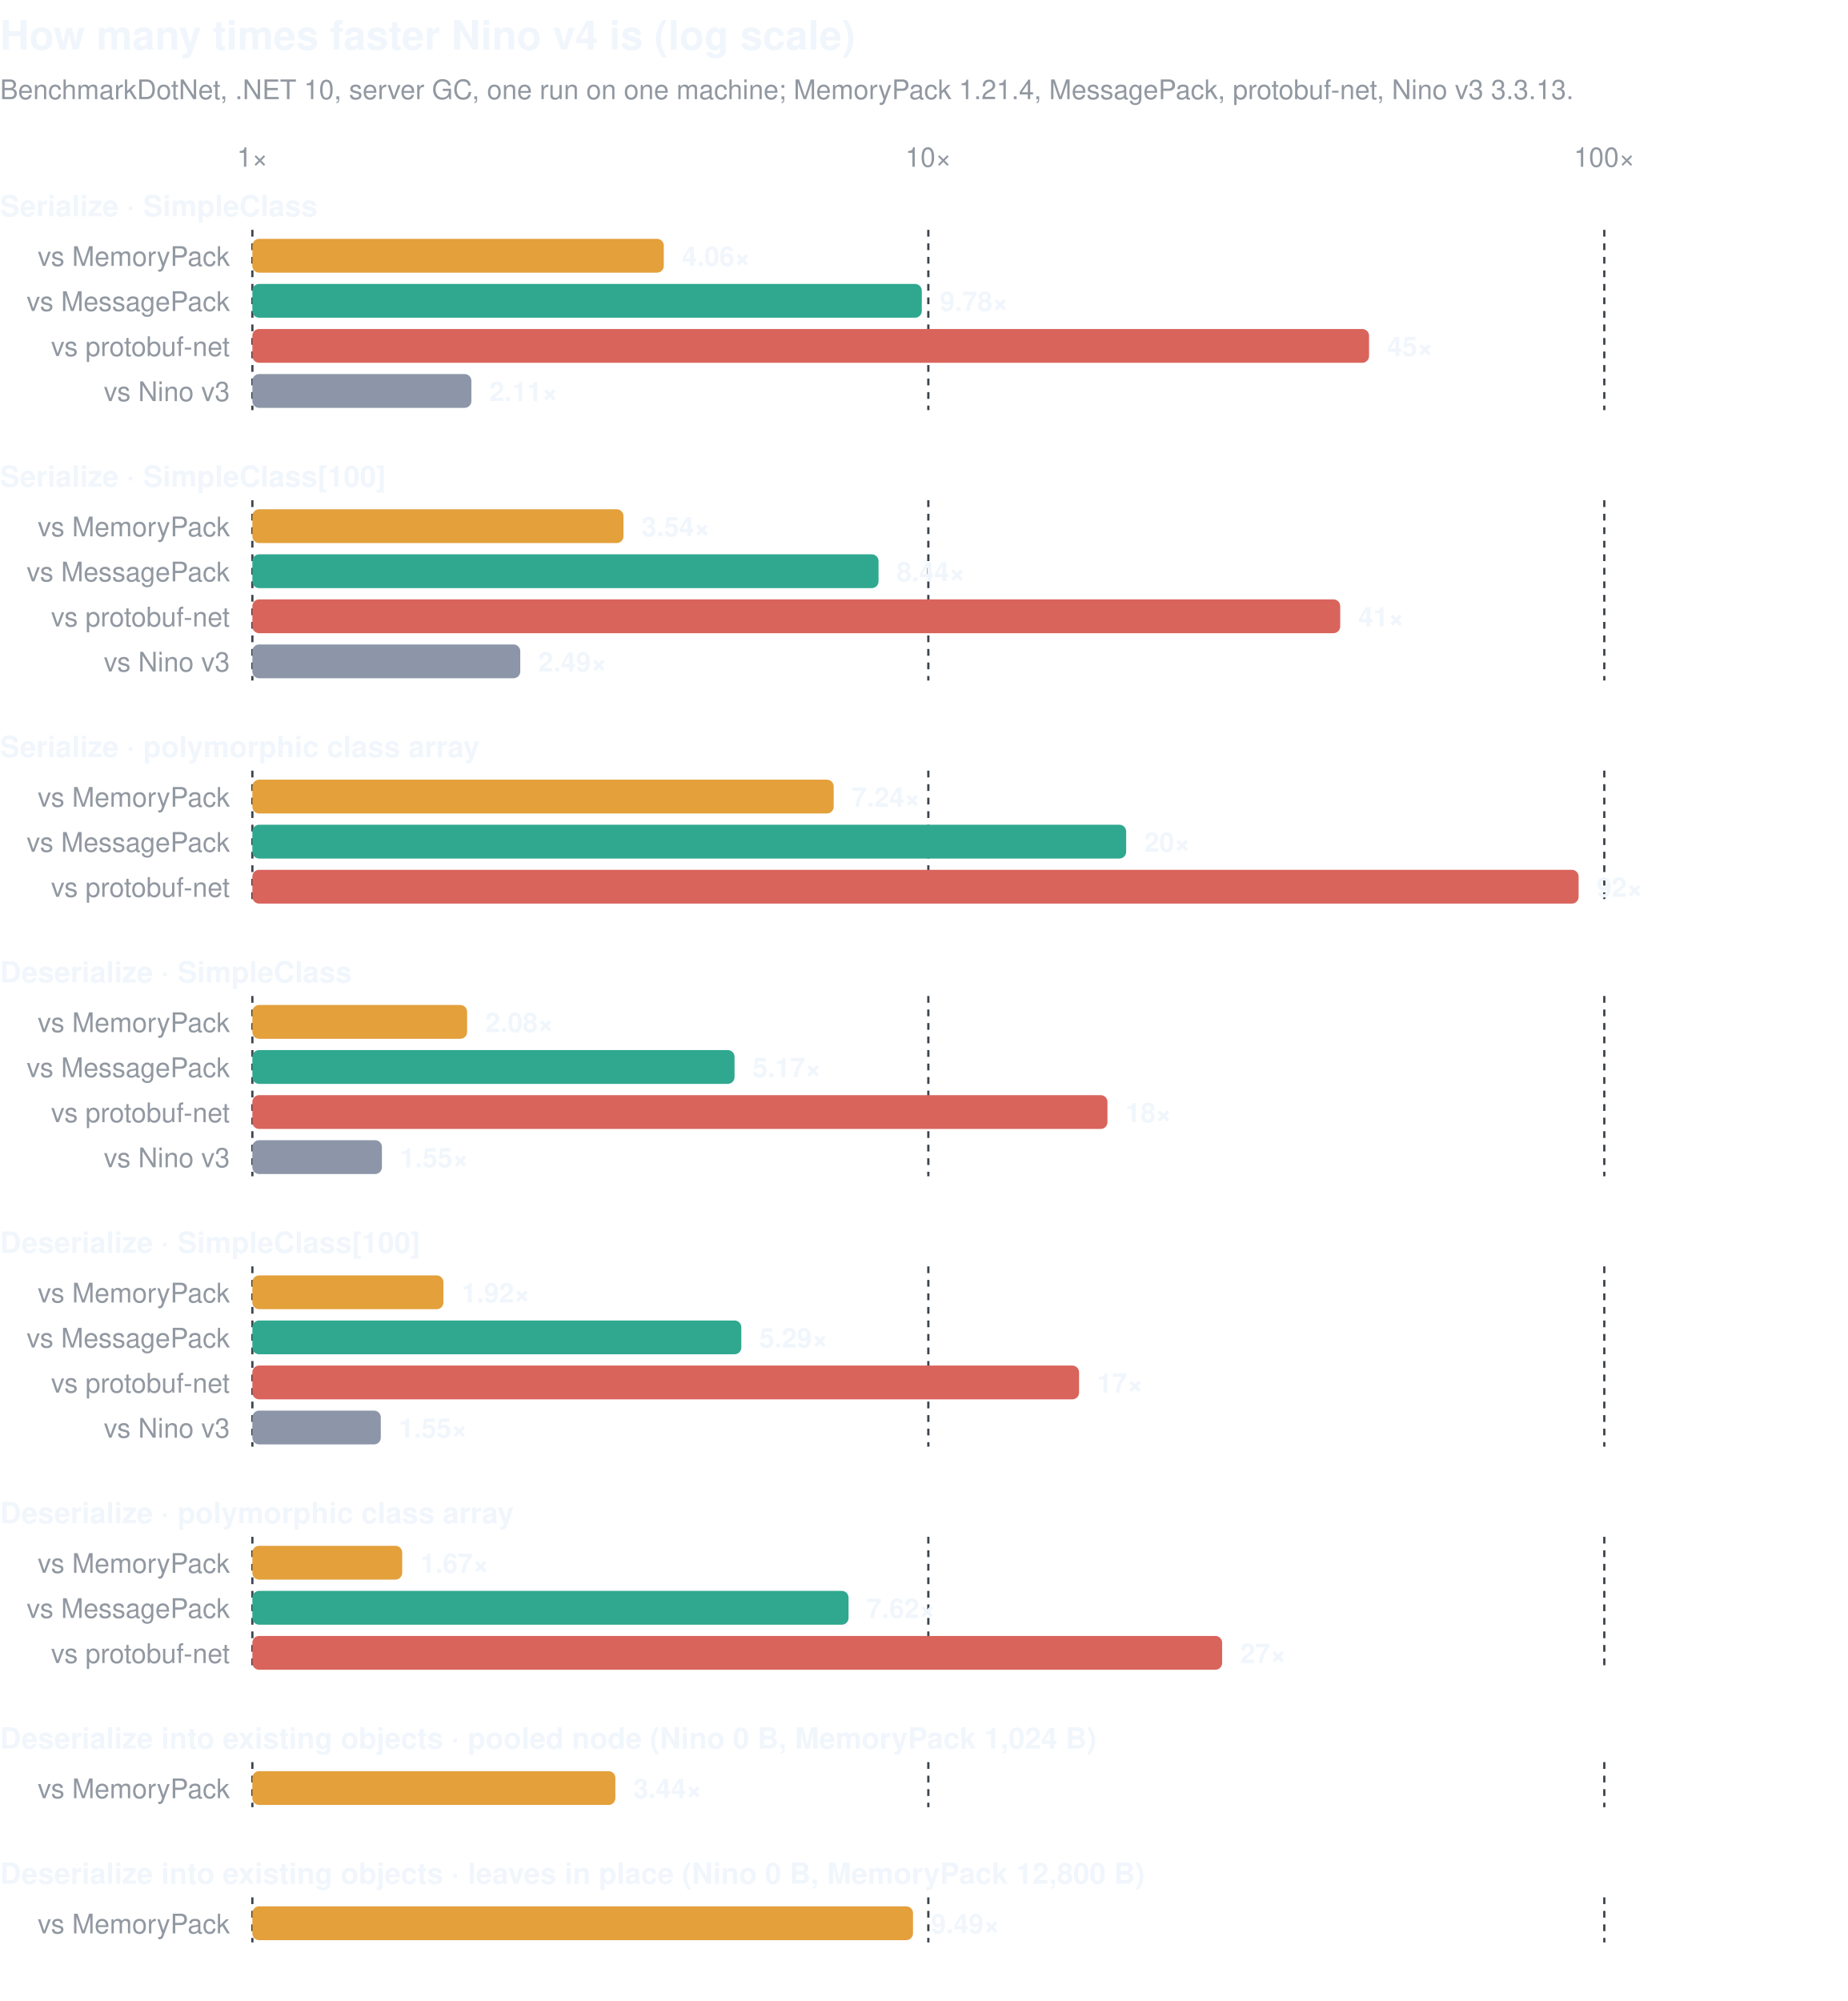
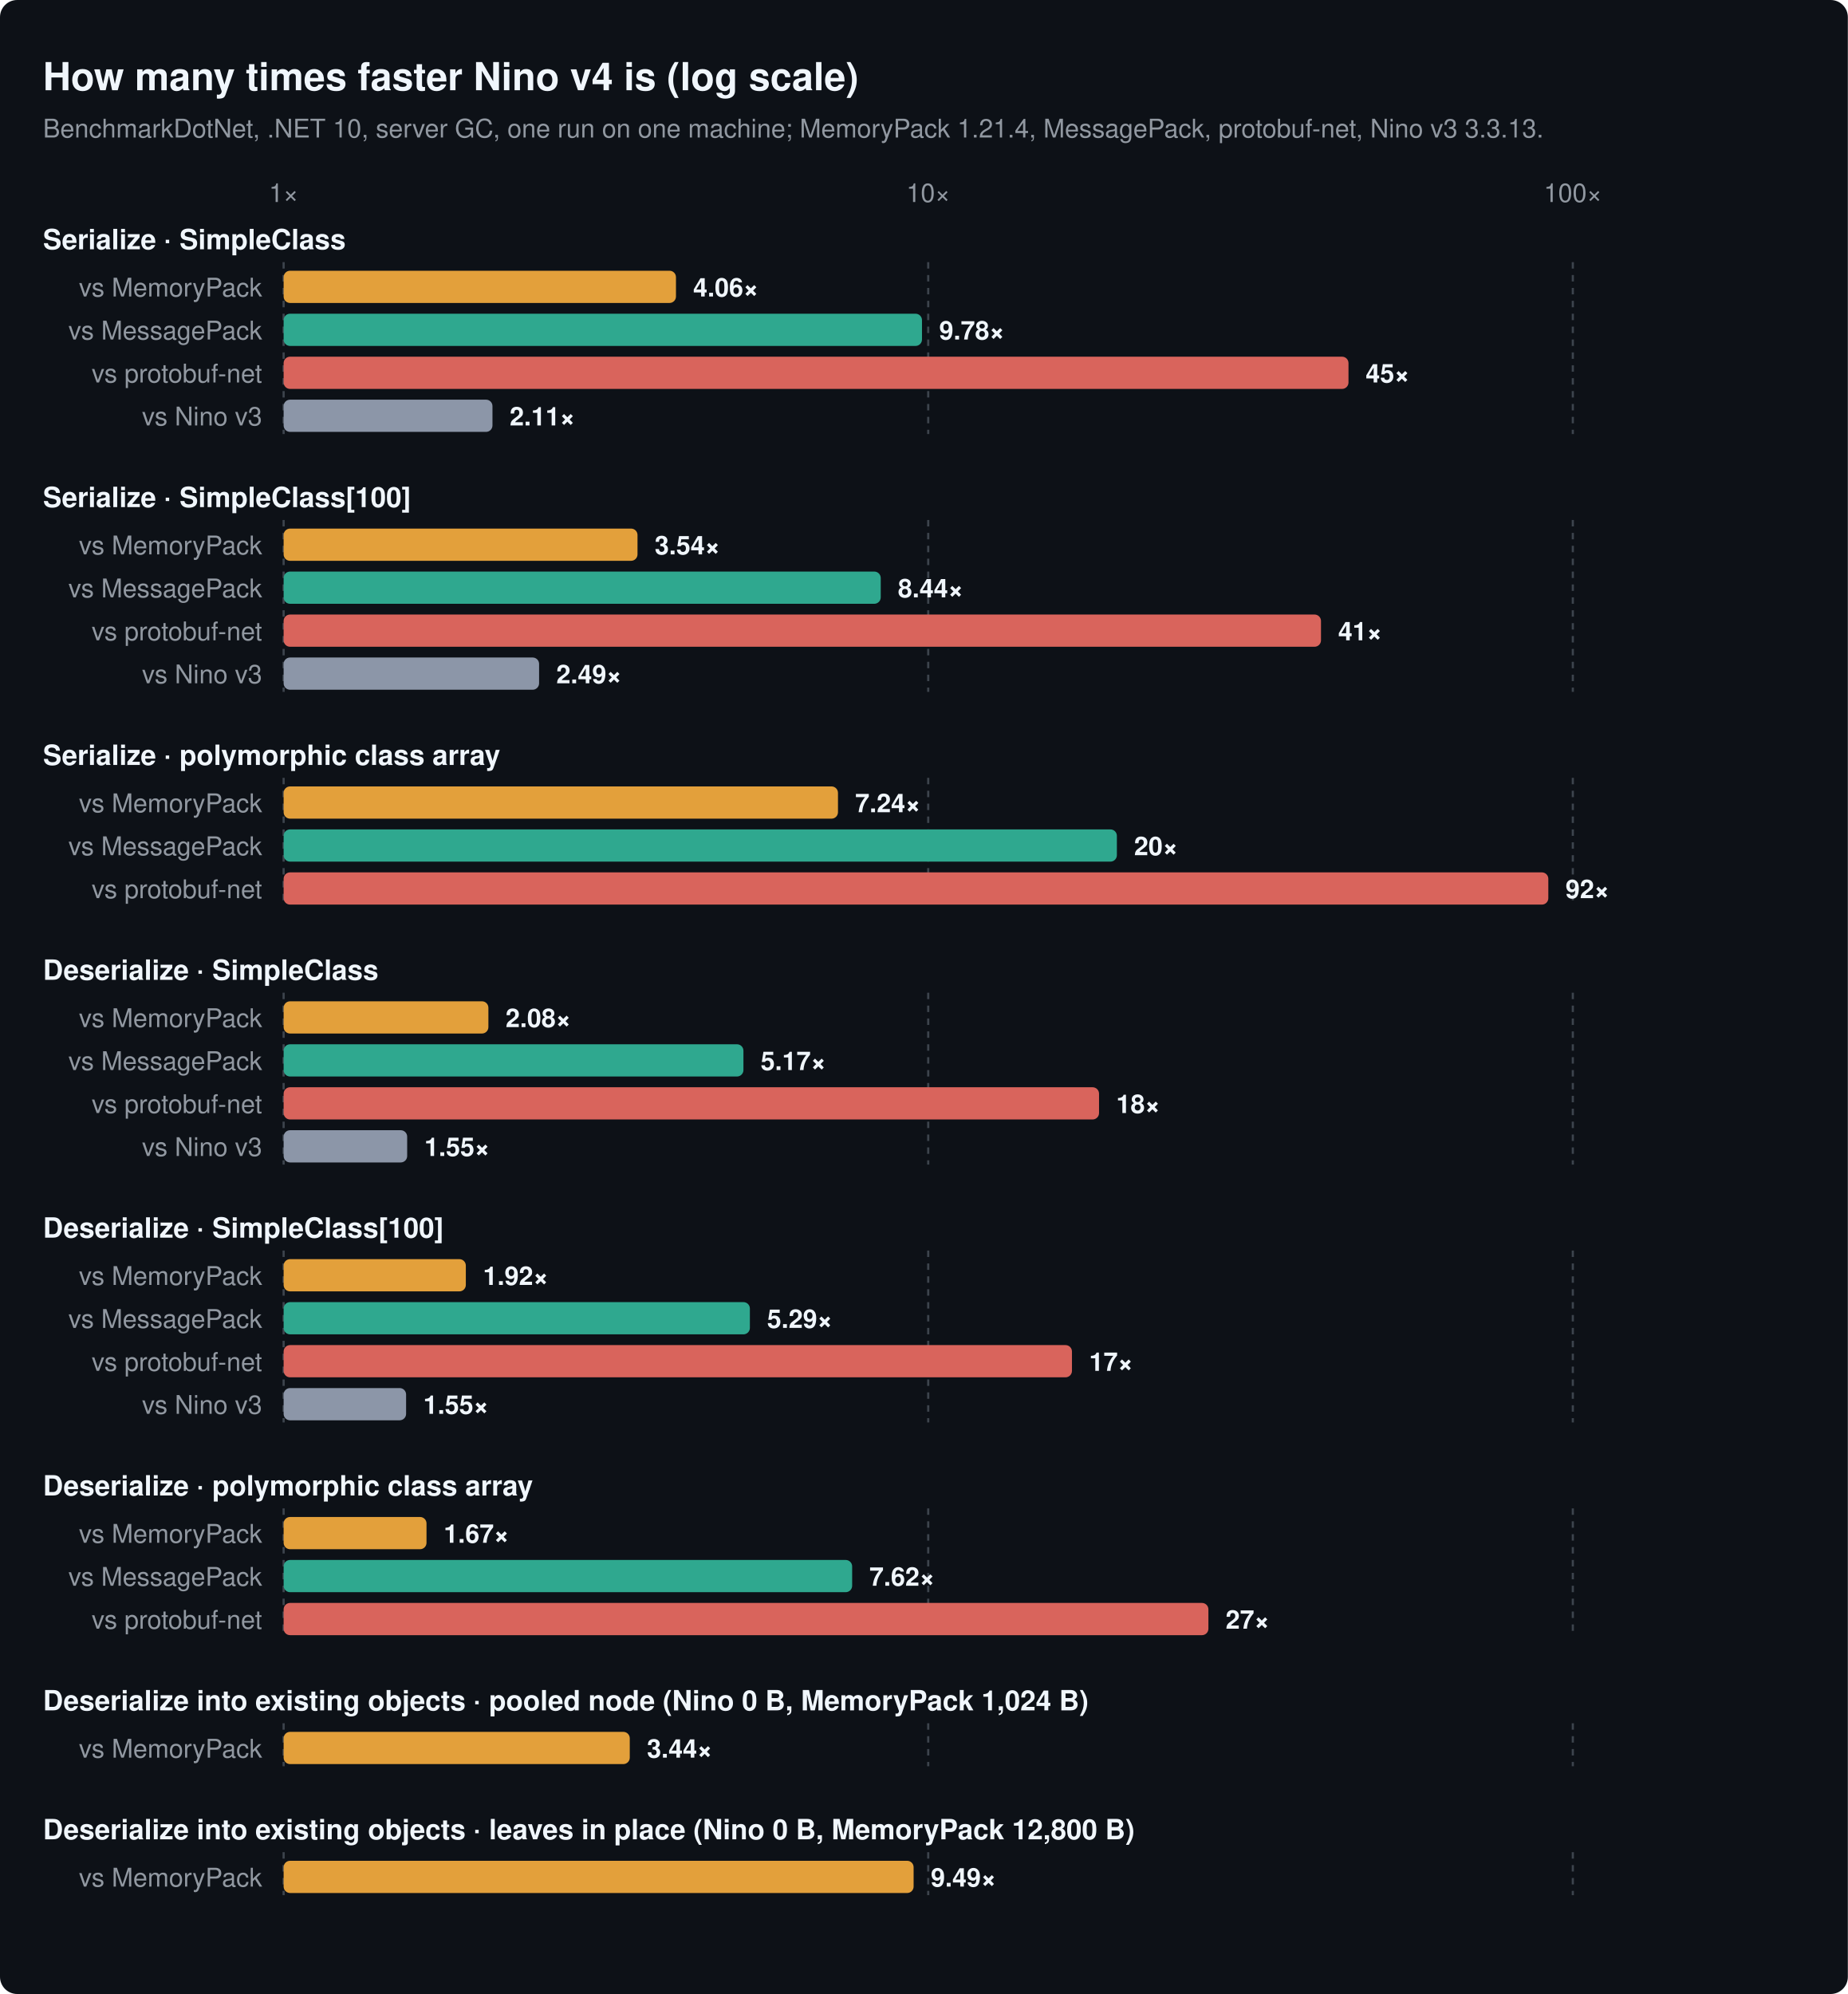
- <svg xmlns="http://www.w3.org/2000/svg" viewBox="0 0 820 888" width="820" height="888" font-family="-apple-system,Segoe UI,Helvetica,Arial,sans-serif">
+ <svg xmlns="http://www.w3.org/2000/svg" viewBox="0 0 860 928" width="860" height="928" font-family="-apple-system,Segoe UI,Helvetica,Arial,sans-serif">
  <style>.t{font-size:18px;font-weight:700;fill:#f0f6fc}.s{font-size:12px;fill:#9198a1}.g{font-size:13px;font-weight:600;fill:#f0f6fc}.l{font-size:12px;fill:#9198a1}.v{font-size:12px;font-weight:700;fill:#f0f6fc}</style>
-   <text x="0" y="22" class="t">How many times faster Nino v4 is (log scale)</text>
-   <text x="0" y="44" class="s">BenchmarkDotNet, .NET 10, server GC, one run on one machine; MemoryPack 1.21.4, MessagePack, protobuf-net, Nino v3 3.3.13.</text>
-   <text x="112.0" y="74" class="s" text-anchor="middle">1×</text>
-   <text x="412.0" y="74" class="s" text-anchor="middle">10×</text>
-   <text x="712.0" y="74" class="s" text-anchor="middle">100×</text>
-   <text x="0" y="96" class="g">Serialize · SimpleClass</text>
-   <line x1="112.0" y1="102" x2="112.0" y2="182" stroke="#3d444d" stroke-dasharray="3 3" />
-   <line x1="412.0" y1="102" x2="412.0" y2="182" stroke="#3d444d" stroke-dasharray="3 3" />
-   <line x1="712.0" y1="102" x2="712.0" y2="182" stroke="#3d444d" stroke-dasharray="3 3" />
-   <text x="102" y="118" class="l" text-anchor="end">vs MemoryPack</text>
-   <rect x="112" y="106" width="182.6" height="15" rx="3" fill="#e3a03b" />
-   <text x="302.6" y="118" class="v">4.06×</text>
-   <text x="102" y="138" class="l" text-anchor="end">vs MessagePack</text>
-   <rect x="112" y="126" width="297.1" height="15" rx="3" fill="#2fa88f" />
-   <text x="417.1" y="138" class="v">9.78×</text>
-   <text x="102" y="158" class="l" text-anchor="end">vs protobuf-net</text>
-   <rect x="112" y="146" width="495.6" height="15" rx="3" fill="#d9645c" />
-   <text x="615.6" y="158" class="v">45×</text>
-   <text x="102" y="178" class="l" text-anchor="end">vs Nino v3</text>
-   <rect x="112" y="166" width="97.2" height="15" rx="3" fill="#8c96a8" />
-   <text x="217.2" y="178" class="v">2.11×</text>
-   <text x="0" y="216" class="g">Serialize · SimpleClass[100]</text>
-   <line x1="112.0" y1="222" x2="112.0" y2="302" stroke="#3d444d" stroke-dasharray="3 3" />
-   <line x1="412.0" y1="222" x2="412.0" y2="302" stroke="#3d444d" stroke-dasharray="3 3" />
-   <line x1="712.0" y1="222" x2="712.0" y2="302" stroke="#3d444d" stroke-dasharray="3 3" />
-   <text x="102" y="238" class="l" text-anchor="end">vs MemoryPack</text>
-   <rect x="112" y="226" width="164.7" height="15" rx="3" fill="#e3a03b" />
-   <text x="284.7" y="238" class="v">3.54×</text>
-   <text x="102" y="258" class="l" text-anchor="end">vs MessagePack</text>
-   <rect x="112" y="246" width="277.9" height="15" rx="3" fill="#2fa88f" />
-   <text x="397.9" y="258" class="v">8.44×</text>
-   <text x="102" y="278" class="l" text-anchor="end">vs protobuf-net</text>
-   <rect x="112" y="266" width="482.8" height="15" rx="3" fill="#d9645c" />
-   <text x="602.8" y="278" class="v">41×</text>
-   <text x="102" y="298" class="l" text-anchor="end">vs Nino v3</text>
-   <rect x="112" y="286" width="118.9" height="15" rx="3" fill="#8c96a8" />
-   <text x="238.9" y="298" class="v">2.49×</text>
-   <text x="0" y="336" class="g">Serialize · polymorphic class array</text>
-   <line x1="112.0" y1="342" x2="112.0" y2="402" stroke="#3d444d" stroke-dasharray="3 3" />
-   <line x1="412.0" y1="342" x2="412.0" y2="402" stroke="#3d444d" stroke-dasharray="3 3" />
-   <line x1="712.0" y1="342" x2="712.0" y2="402" stroke="#3d444d" stroke-dasharray="3 3" />
-   <text x="102" y="358" class="l" text-anchor="end">vs MemoryPack</text>
-   <rect x="112" y="346" width="258.0" height="15" rx="3" fill="#e3a03b" />
-   <text x="378.0" y="358" class="v">7.24×</text>
-   <text x="102" y="378" class="l" text-anchor="end">vs MessagePack</text>
-   <rect x="112" y="366" width="387.8" height="15" rx="3" fill="#2fa88f" />
-   <text x="507.8" y="378" class="v">20×</text>
-   <text x="102" y="398" class="l" text-anchor="end">vs protobuf-net</text>
-   <rect x="112" y="386" width="588.6" height="15" rx="3" fill="#d9645c" />
-   <text x="708.6" y="398" class="v">92×</text>
-   <text x="0" y="436" class="g">Deserialize · SimpleClass</text>
-   <line x1="112.0" y1="442" x2="112.0" y2="522" stroke="#3d444d" stroke-dasharray="3 3" />
-   <line x1="412.0" y1="442" x2="412.0" y2="522" stroke="#3d444d" stroke-dasharray="3 3" />
-   <line x1="712.0" y1="442" x2="712.0" y2="522" stroke="#3d444d" stroke-dasharray="3 3" />
-   <text x="102" y="458" class="l" text-anchor="end">vs MemoryPack</text>
-   <rect x="112" y="446" width="95.3" height="15" rx="3" fill="#e3a03b" />
-   <text x="215.3" y="458" class="v">2.08×</text>
-   <text x="102" y="478" class="l" text-anchor="end">vs MessagePack</text>
-   <rect x="112" y="466" width="214.0" height="15" rx="3" fill="#2fa88f" />
-   <text x="334.0" y="478" class="v">5.17×</text>
-   <text x="102" y="498" class="l" text-anchor="end">vs protobuf-net</text>
-   <rect x="112" y="486" width="379.5" height="15" rx="3" fill="#d9645c" />
-   <text x="499.5" y="498" class="v">18×</text>
-   <text x="102" y="518" class="l" text-anchor="end">vs Nino v3</text>
-   <rect x="112" y="506" width="57.5" height="15" rx="3" fill="#8c96a8" />
-   <text x="177.5" y="518" class="v">1.55×</text>
-   <text x="0" y="556" class="g">Deserialize · SimpleClass[100]</text>
-   <line x1="112.0" y1="562" x2="112.0" y2="642" stroke="#3d444d" stroke-dasharray="3 3" />
-   <line x1="412.0" y1="562" x2="412.0" y2="642" stroke="#3d444d" stroke-dasharray="3 3" />
-   <line x1="712.0" y1="562" x2="712.0" y2="642" stroke="#3d444d" stroke-dasharray="3 3" />
-   <text x="102" y="578" class="l" text-anchor="end">vs MemoryPack</text>
-   <rect x="112" y="566" width="84.8" height="15" rx="3" fill="#e3a03b" />
-   <text x="204.8" y="578" class="v">1.92×</text>
-   <text x="102" y="598" class="l" text-anchor="end">vs MessagePack</text>
-   <rect x="112" y="586" width="217.0" height="15" rx="3" fill="#2fa88f" />
-   <text x="337.0" y="598" class="v">5.29×</text>
-   <text x="102" y="618" class="l" text-anchor="end">vs protobuf-net</text>
-   <rect x="112" y="606" width="366.9" height="15" rx="3" fill="#d9645c" />
-   <text x="486.9" y="618" class="v">17×</text>
-   <text x="102" y="638" class="l" text-anchor="end">vs Nino v3</text>
-   <rect x="112" y="626" width="57.0" height="15" rx="3" fill="#8c96a8" />
-   <text x="177.0" y="638" class="v">1.55×</text>
-   <text x="0" y="676" class="g">Deserialize · polymorphic class array</text>
-   <line x1="112.0" y1="682" x2="112.0" y2="742" stroke="#3d444d" stroke-dasharray="3 3" />
-   <line x1="412.0" y1="682" x2="412.0" y2="742" stroke="#3d444d" stroke-dasharray="3 3" />
-   <line x1="712.0" y1="682" x2="712.0" y2="742" stroke="#3d444d" stroke-dasharray="3 3" />
-   <text x="102" y="698" class="l" text-anchor="end">vs MemoryPack</text>
-   <rect x="112" y="686" width="66.5" height="15" rx="3" fill="#e3a03b" />
-   <text x="186.5" y="698" class="v">1.67×</text>
-   <text x="102" y="718" class="l" text-anchor="end">vs MessagePack</text>
-   <rect x="112" y="706" width="264.6" height="15" rx="3" fill="#2fa88f" />
-   <text x="384.6" y="718" class="v">7.62×</text>
-   <text x="102" y="738" class="l" text-anchor="end">vs protobuf-net</text>
-   <rect x="112" y="726" width="430.4" height="15" rx="3" fill="#d9645c" />
-   <text x="550.4" y="738" class="v">27×</text>
-   <text x="0" y="776" class="g">Deserialize into existing objects · pooled node (Nino 0 B, MemoryPack 1,024 B)</text>
-   <line x1="112.0" y1="782" x2="112.0" y2="802" stroke="#3d444d" stroke-dasharray="3 3" />
-   <line x1="412.0" y1="782" x2="412.0" y2="802" stroke="#3d444d" stroke-dasharray="3 3" />
-   <line x1="712.0" y1="782" x2="712.0" y2="802" stroke="#3d444d" stroke-dasharray="3 3" />
-   <text x="102" y="798" class="l" text-anchor="end">vs MemoryPack</text>
-   <rect x="112" y="786" width="161.1" height="15" rx="3" fill="#e3a03b" />
-   <text x="281.1" y="798" class="v">3.44×</text>
-   <text x="0" y="836" class="g">Deserialize into existing objects · leaves in place (Nino 0 B, MemoryPack 12,800 B)</text>
-   <line x1="112.0" y1="842" x2="112.0" y2="862" stroke="#3d444d" stroke-dasharray="3 3" />
-   <line x1="412.0" y1="842" x2="412.0" y2="862" stroke="#3d444d" stroke-dasharray="3 3" />
-   <line x1="712.0" y1="842" x2="712.0" y2="862" stroke="#3d444d" stroke-dasharray="3 3" />
-   <text x="102" y="858" class="l" text-anchor="end">vs MemoryPack</text>
-   <rect x="112" y="846" width="293.2" height="15" rx="3" fill="#e3a03b" />
-   <text x="413.2" y="858" class="v">9.49×</text>
+   <rect width="860" height="928" rx="8" fill="#0d1117" />
+   <g transform="translate(20 20)">
+     <text x="0" y="22" class="t">How many times faster Nino v4 is (log scale)</text>
+     <text x="0" y="44" class="s">BenchmarkDotNet, .NET 10, server GC, one run on one machine; MemoryPack 1.21.4, MessagePack, protobuf-net, Nino v3 3.3.13.</text>
+     <text x="112.0" y="74" class="s" text-anchor="middle">1×</text>
+     <text x="412.0" y="74" class="s" text-anchor="middle">10×</text>
+     <text x="712.0" y="74" class="s" text-anchor="middle">100×</text>
+     <text x="0" y="96" class="g">Serialize · SimpleClass</text>
+     <line x1="112.0" y1="102" x2="112.0" y2="182" stroke="#3d444d" stroke-dasharray="3 3" />
+     <line x1="412.0" y1="102" x2="412.0" y2="182" stroke="#3d444d" stroke-dasharray="3 3" />
+     <line x1="712.0" y1="102" x2="712.0" y2="182" stroke="#3d444d" stroke-dasharray="3 3" />
+     <text x="102" y="118" class="l" text-anchor="end">vs MemoryPack</text>
+     <rect x="112" y="106" width="182.6" height="15" rx="3" fill="#e3a03b" />
+     <text x="302.6" y="118" class="v">4.06×</text>
+     <text x="102" y="138" class="l" text-anchor="end">vs MessagePack</text>
+     <rect x="112" y="126" width="297.1" height="15" rx="3" fill="#2fa88f" />
+     <text x="417.1" y="138" class="v">9.78×</text>
+     <text x="102" y="158" class="l" text-anchor="end">vs protobuf-net</text>
+     <rect x="112" y="146" width="495.6" height="15" rx="3" fill="#d9645c" />
+     <text x="615.6" y="158" class="v">45×</text>
+     <text x="102" y="178" class="l" text-anchor="end">vs Nino v3</text>
+     <rect x="112" y="166" width="97.2" height="15" rx="3" fill="#8c96a8" />
+     <text x="217.2" y="178" class="v">2.11×</text>
+     <text x="0" y="216" class="g">Serialize · SimpleClass[100]</text>
+     <line x1="112.0" y1="222" x2="112.0" y2="302" stroke="#3d444d" stroke-dasharray="3 3" />
+     <line x1="412.0" y1="222" x2="412.0" y2="302" stroke="#3d444d" stroke-dasharray="3 3" />
+     <line x1="712.0" y1="222" x2="712.0" y2="302" stroke="#3d444d" stroke-dasharray="3 3" />
+     <text x="102" y="238" class="l" text-anchor="end">vs MemoryPack</text>
+     <rect x="112" y="226" width="164.7" height="15" rx="3" fill="#e3a03b" />
+     <text x="284.7" y="238" class="v">3.54×</text>
+     <text x="102" y="258" class="l" text-anchor="end">vs MessagePack</text>
+     <rect x="112" y="246" width="277.9" height="15" rx="3" fill="#2fa88f" />
+     <text x="397.9" y="258" class="v">8.44×</text>
+     <text x="102" y="278" class="l" text-anchor="end">vs protobuf-net</text>
+     <rect x="112" y="266" width="482.8" height="15" rx="3" fill="#d9645c" />
+     <text x="602.8" y="278" class="v">41×</text>
+     <text x="102" y="298" class="l" text-anchor="end">vs Nino v3</text>
+     <rect x="112" y="286" width="118.9" height="15" rx="3" fill="#8c96a8" />
+     <text x="238.9" y="298" class="v">2.49×</text>
+     <text x="0" y="336" class="g">Serialize · polymorphic class array</text>
+     <line x1="112.0" y1="342" x2="112.0" y2="402" stroke="#3d444d" stroke-dasharray="3 3" />
+     <line x1="412.0" y1="342" x2="412.0" y2="402" stroke="#3d444d" stroke-dasharray="3 3" />
+     <line x1="712.0" y1="342" x2="712.0" y2="402" stroke="#3d444d" stroke-dasharray="3 3" />
+     <text x="102" y="358" class="l" text-anchor="end">vs MemoryPack</text>
+     <rect x="112" y="346" width="258.0" height="15" rx="3" fill="#e3a03b" />
+     <text x="378.0" y="358" class="v">7.24×</text>
+     <text x="102" y="378" class="l" text-anchor="end">vs MessagePack</text>
+     <rect x="112" y="366" width="387.8" height="15" rx="3" fill="#2fa88f" />
+     <text x="507.8" y="378" class="v">20×</text>
+     <text x="102" y="398" class="l" text-anchor="end">vs protobuf-net</text>
+     <rect x="112" y="386" width="588.6" height="15" rx="3" fill="#d9645c" />
+     <text x="708.6" y="398" class="v">92×</text>
+     <text x="0" y="436" class="g">Deserialize · SimpleClass</text>
+     <line x1="112.0" y1="442" x2="112.0" y2="522" stroke="#3d444d" stroke-dasharray="3 3" />
+     <line x1="412.0" y1="442" x2="412.0" y2="522" stroke="#3d444d" stroke-dasharray="3 3" />
+     <line x1="712.0" y1="442" x2="712.0" y2="522" stroke="#3d444d" stroke-dasharray="3 3" />
+     <text x="102" y="458" class="l" text-anchor="end">vs MemoryPack</text>
+     <rect x="112" y="446" width="95.3" height="15" rx="3" fill="#e3a03b" />
+     <text x="215.3" y="458" class="v">2.08×</text>
+     <text x="102" y="478" class="l" text-anchor="end">vs MessagePack</text>
+     <rect x="112" y="466" width="214.0" height="15" rx="3" fill="#2fa88f" />
+     <text x="334.0" y="478" class="v">5.17×</text>
+     <text x="102" y="498" class="l" text-anchor="end">vs protobuf-net</text>
+     <rect x="112" y="486" width="379.5" height="15" rx="3" fill="#d9645c" />
+     <text x="499.5" y="498" class="v">18×</text>
+     <text x="102" y="518" class="l" text-anchor="end">vs Nino v3</text>
+     <rect x="112" y="506" width="57.5" height="15" rx="3" fill="#8c96a8" />
+     <text x="177.5" y="518" class="v">1.55×</text>
+     <text x="0" y="556" class="g">Deserialize · SimpleClass[100]</text>
+     <line x1="112.0" y1="562" x2="112.0" y2="642" stroke="#3d444d" stroke-dasharray="3 3" />
+     <line x1="412.0" y1="562" x2="412.0" y2="642" stroke="#3d444d" stroke-dasharray="3 3" />
+     <line x1="712.0" y1="562" x2="712.0" y2="642" stroke="#3d444d" stroke-dasharray="3 3" />
+     <text x="102" y="578" class="l" text-anchor="end">vs MemoryPack</text>
+     <rect x="112" y="566" width="84.8" height="15" rx="3" fill="#e3a03b" />
+     <text x="204.8" y="578" class="v">1.92×</text>
+     <text x="102" y="598" class="l" text-anchor="end">vs MessagePack</text>
+     <rect x="112" y="586" width="217.0" height="15" rx="3" fill="#2fa88f" />
+     <text x="337.0" y="598" class="v">5.29×</text>
+     <text x="102" y="618" class="l" text-anchor="end">vs protobuf-net</text>
+     <rect x="112" y="606" width="366.9" height="15" rx="3" fill="#d9645c" />
+     <text x="486.9" y="618" class="v">17×</text>
+     <text x="102" y="638" class="l" text-anchor="end">vs Nino v3</text>
+     <rect x="112" y="626" width="57.0" height="15" rx="3" fill="#8c96a8" />
+     <text x="177.0" y="638" class="v">1.55×</text>
+     <text x="0" y="676" class="g">Deserialize · polymorphic class array</text>
+     <line x1="112.0" y1="682" x2="112.0" y2="742" stroke="#3d444d" stroke-dasharray="3 3" />
+     <line x1="412.0" y1="682" x2="412.0" y2="742" stroke="#3d444d" stroke-dasharray="3 3" />
+     <line x1="712.0" y1="682" x2="712.0" y2="742" stroke="#3d444d" stroke-dasharray="3 3" />
+     <text x="102" y="698" class="l" text-anchor="end">vs MemoryPack</text>
+     <rect x="112" y="686" width="66.5" height="15" rx="3" fill="#e3a03b" />
+     <text x="186.5" y="698" class="v">1.67×</text>
+     <text x="102" y="718" class="l" text-anchor="end">vs MessagePack</text>
+     <rect x="112" y="706" width="264.6" height="15" rx="3" fill="#2fa88f" />
+     <text x="384.6" y="718" class="v">7.62×</text>
+     <text x="102" y="738" class="l" text-anchor="end">vs protobuf-net</text>
+     <rect x="112" y="726" width="430.4" height="15" rx="3" fill="#d9645c" />
+     <text x="550.4" y="738" class="v">27×</text>
+     <text x="0" y="776" class="g">Deserialize into existing objects · pooled node (Nino 0 B, MemoryPack 1,024 B)</text>
+     <line x1="112.0" y1="782" x2="112.0" y2="802" stroke="#3d444d" stroke-dasharray="3 3" />
+     <line x1="412.0" y1="782" x2="412.0" y2="802" stroke="#3d444d" stroke-dasharray="3 3" />
+     <line x1="712.0" y1="782" x2="712.0" y2="802" stroke="#3d444d" stroke-dasharray="3 3" />
+     <text x="102" y="798" class="l" text-anchor="end">vs MemoryPack</text>
+     <rect x="112" y="786" width="161.1" height="15" rx="3" fill="#e3a03b" />
+     <text x="281.1" y="798" class="v">3.44×</text>
+     <text x="0" y="836" class="g">Deserialize into existing objects · leaves in place (Nino 0 B, MemoryPack 12,800 B)</text>
+     <line x1="112.0" y1="842" x2="112.0" y2="862" stroke="#3d444d" stroke-dasharray="3 3" />
+     <line x1="412.0" y1="842" x2="412.0" y2="862" stroke="#3d444d" stroke-dasharray="3 3" />
+     <line x1="712.0" y1="842" x2="712.0" y2="862" stroke="#3d444d" stroke-dasharray="3 3" />
+     <text x="102" y="858" class="l" text-anchor="end">vs MemoryPack</text>
+     <rect x="112" y="846" width="293.2" height="15" rx="3" fill="#e3a03b" />
+     <text x="413.2" y="858" class="v">9.49×</text>
+   </g>
</svg>
